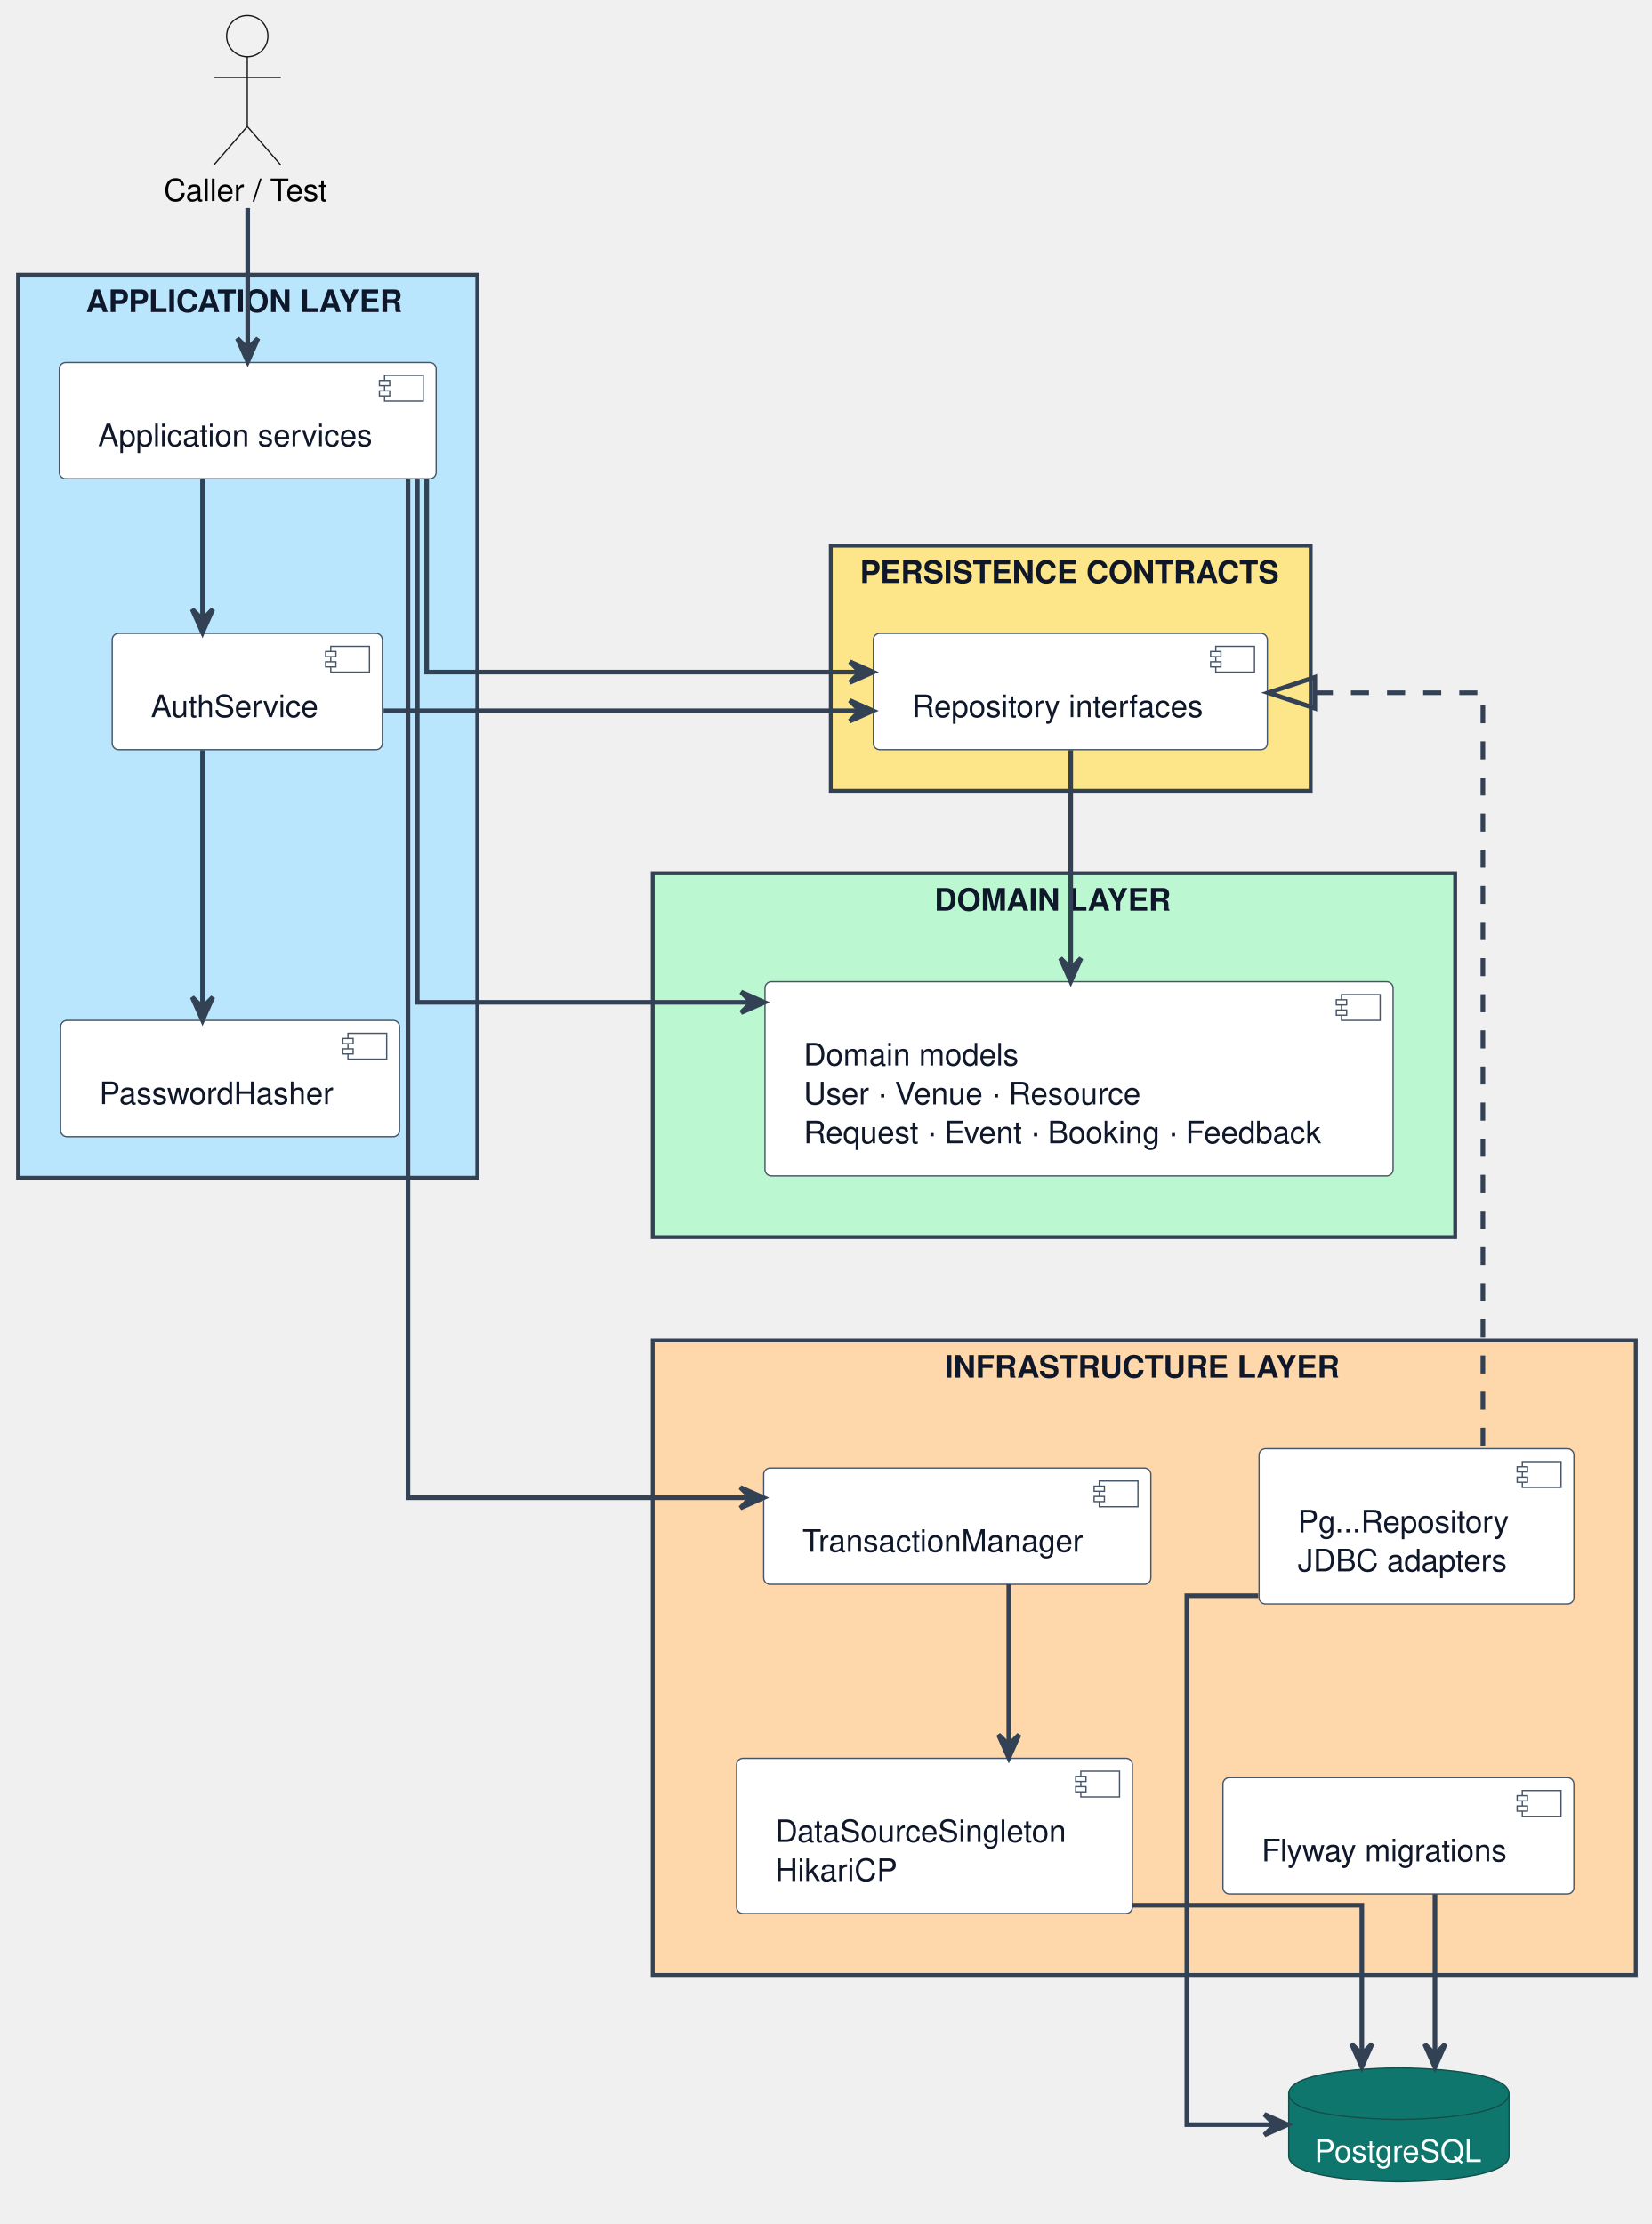
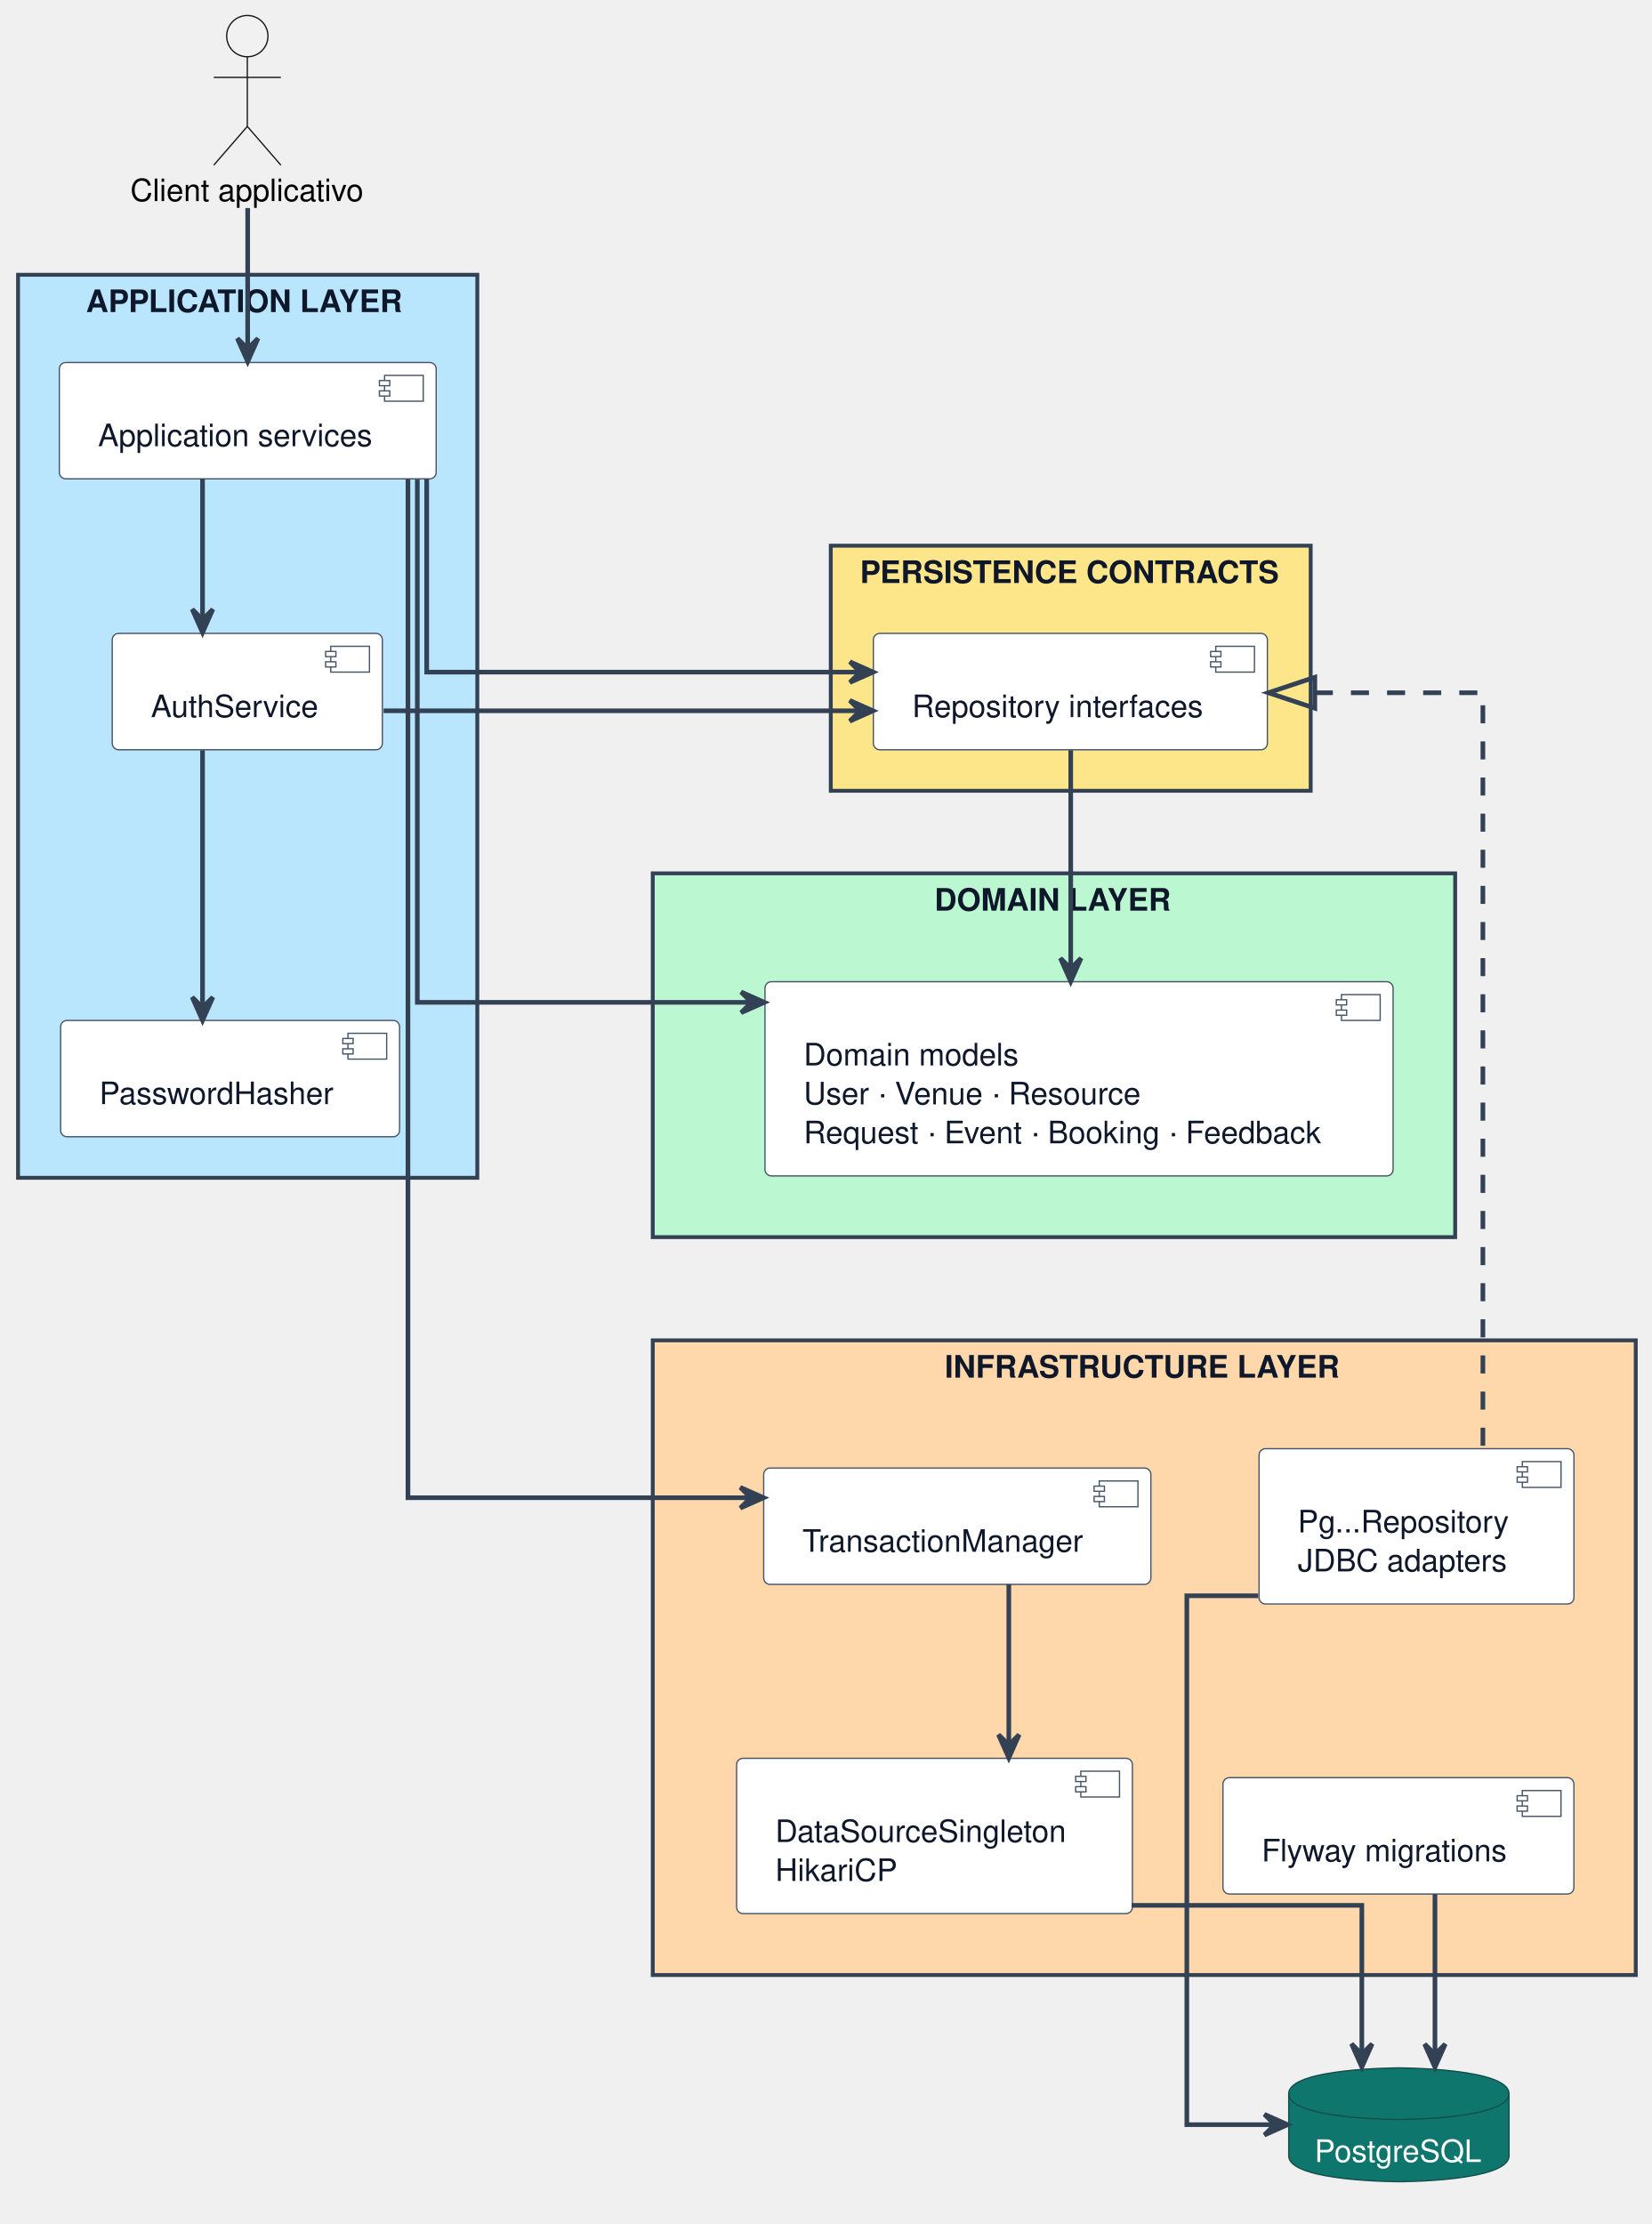
<svg xmlns="http://www.w3.org/2000/svg" contentStyleType="text/css" data-diagram-type="DESCRIPTION" height="862px" preserveAspectRatio="none" style="width:640px;height:862px;background:#FFFFFF;" version="1.1" viewBox="0 0 640 862" width="640px" zoomAndPan="magnify">
  <defs />
  <g>
    <g class="cluster" data-qualified-name="Application" data-source-line="35" id="ent0003">
      <rect fill="#BAE6FD" height="350" style="stroke:#334155;stroke-width:1.5;" width="178" x="7" y="106.5" />
      <text fill="#0F172A" font-family="'Helvetica'" font-size="12" font-weight="bold" lengthAdjust="spacing" textLength="125.338" x="33.331" y="120.957">APPLICATION LAYER</text>
    </g>
    <g class="cluster" data-qualified-name="DomainLayer" data-source-line="44" id="ent0009">
      <rect fill="#BBF7D0" height="141" style="stroke:#334155;stroke-width:1.5;" width="311" x="253" y="338.5" />
      <text fill="#0F172A" font-family="'Helvetica'" font-size="12" font-weight="bold" lengthAdjust="spacing" textLength="92.666" x="362.167" y="352.957">DOMAIN LAYER</text>
    </g>
    <g class="cluster" data-qualified-name="ContractsLayer" data-source-line="48" id="ent0011">
      <rect fill="#FDE68A" height="95" style="stroke:#334155;stroke-width:1.5;" width="186" x="322" y="211.5" />
      <text fill="#0F172A" font-family="'Helvetica'" font-size="12" font-weight="bold" lengthAdjust="spacing" textLength="163.348" x="333.326" y="225.957">PERSISTENCE CONTRACTS</text>
    </g>
    <g class="cluster" data-qualified-name="Infrastructure" data-source-line="52" id="ent0013">
      <rect fill="#FED7AA" height="246" style="stroke:#334155;stroke-width:1.5;" width="381" x="253" y="519.5" />
      <text fill="#0F172A" font-family="'Helvetica'" font-size="12" font-weight="bold" lengthAdjust="spacing" textLength="154.664" x="366.168" y="533.957">INFRASTRUCTURE LAYER</text>
    </g>
    <g class="entity" data-qualified-name="Application.Services" data-source-line="36" id="ent0004">
      <rect fill="#FFFFFF" height="45.094" rx="2.5" ry="2.5" style="stroke:#475569;stroke-width:0.5;" width="146.049" x="23" y="140.5" />
      <rect fill="#FFFFFF" height="10" style="stroke:#475569;stroke-width:0.5;" width="15" x="149.049" y="145.5" />
      <rect fill="#FFFFFF" height="2" style="stroke:#475569;stroke-width:0.5;" width="4" x="147.049" y="147.5" />
      <rect fill="#FFFFFF" height="2" style="stroke:#475569;stroke-width:0.5;" width="4" x="147.049" y="151.5" />
      <text fill="#0F172A" font-family="'Helvetica'" font-size="12" lengthAdjust="spacing" textLength="106.049" x="38" y="172.957">Application services</text>
    </g>
    <g class="entity" data-qualified-name="Application.Auth" data-source-line="37" id="ent0005">
      <rect fill="#FFFFFF" height="45.094" rx="2.5" ry="2.5" style="stroke:#475569;stroke-width:0.5;" width="104.699" x="43.5" y="245.5" />
      <rect fill="#FFFFFF" height="10" style="stroke:#475569;stroke-width:0.5;" width="15" x="128.199" y="250.5" />
      <rect fill="#FFFFFF" height="2" style="stroke:#475569;stroke-width:0.5;" width="4" x="126.199" y="252.5" />
      <rect fill="#FFFFFF" height="2" style="stroke:#475569;stroke-width:0.5;" width="4" x="126.199" y="256.5" />
      <text fill="#0F172A" font-family="'Helvetica'" font-size="12" lengthAdjust="spacing" textLength="64.699" x="58.5" y="277.957">AuthService</text>
    </g>
    <g class="entity" data-qualified-name="Application.Hasher" data-source-line="38" id="ent0006">
      <rect fill="#FFFFFF" height="45.094" rx="2.5" ry="2.5" style="stroke:#475569;stroke-width:0.5;" width="131.371" x="23.5" y="395.5" />
      <rect fill="#FFFFFF" height="10" style="stroke:#475569;stroke-width:0.5;" width="15" x="134.871" y="400.5" />
      <rect fill="#FFFFFF" height="2" style="stroke:#475569;stroke-width:0.5;" width="4" x="132.871" y="402.5" />
      <rect fill="#FFFFFF" height="2" style="stroke:#475569;stroke-width:0.5;" width="4" x="132.871" y="406.5" />
      <text fill="#0F172A" font-family="'Helvetica'" font-size="12" lengthAdjust="spacing" textLength="91.371" x="38.5" y="427.957">PasswordHasher</text>
    </g>
    <g class="entity" data-qualified-name="DomainLayer.DomainModels" data-source-line="45" id="ent0010">
      <rect fill="#FFFFFF" height="75.281" rx="2.5" ry="2.5" style="stroke:#475569;stroke-width:0.5;" width="243.438" x="296.5" y="380.5" />
      <rect fill="#FFFFFF" height="10" style="stroke:#475569;stroke-width:0.5;" width="15" x="519.938" y="385.5" />
      <rect fill="#FFFFFF" height="2" style="stroke:#475569;stroke-width:0.5;" width="4" x="517.938" y="387.5" />
      <rect fill="#FFFFFF" height="2" style="stroke:#475569;stroke-width:0.5;" width="4" x="517.938" y="391.5" />
      <text fill="#0F172A" font-family="'Helvetica'" font-size="12" lengthAdjust="spacing" textLength="83.367" x="311.5" y="412.957">Domain models</text>
      <text fill="#0F172A" font-family="'Helvetica'" font-size="12" lengthAdjust="spacing" textLength="132.721" x="311.5" y="428.051">User · Venue · Resource</text>
      <text fill="#0F172A" font-family="'Helvetica'" font-size="12" lengthAdjust="spacing" textLength="203.438" x="311.5" y="443.144">Request · Event · Booking · Feedback</text>
    </g>
    <g class="entity" data-qualified-name="ContractsLayer.Repositories" data-source-line="49" id="ent0012">
      <rect fill="#FFFFFF" height="45.094" rx="2.5" ry="2.5" style="stroke:#475569;stroke-width:0.5;" width="152.717" x="338.5" y="245.5" />
      <rect fill="#FFFFFF" height="10" style="stroke:#475569;stroke-width:0.5;" width="15" x="471.217" y="250.5" />
      <rect fill="#FFFFFF" height="2" style="stroke:#475569;stroke-width:0.5;" width="4" x="469.217" y="252.5" />
      <rect fill="#FFFFFF" height="2" style="stroke:#475569;stroke-width:0.5;" width="4" x="469.217" y="256.5" />
      <text fill="#0F172A" font-family="'Helvetica'" font-size="12" lengthAdjust="spacing" textLength="112.717" x="353.5" y="277.957">Repository interfaces</text>
    </g>
    <g class="entity" data-qualified-name="Infrastructure.Jdbc" data-source-line="53" id="ent0014">
      <rect fill="#FFFFFF" height="60.188" rx="2.5" ry="2.5" style="stroke:#475569;stroke-width:0.5;" width="122.037" x="488" y="561.5" />
      <rect fill="#FFFFFF" height="10" style="stroke:#475569;stroke-width:0.5;" width="15" x="590.037" y="566.5" />
      <rect fill="#FFFFFF" height="2" style="stroke:#475569;stroke-width:0.5;" width="4" x="588.037" y="568.5" />
      <rect fill="#FFFFFF" height="2" style="stroke:#475569;stroke-width:0.5;" width="4" x="588.037" y="572.5" />
      <text fill="#0F172A" font-family="'Helvetica'" font-size="12" lengthAdjust="spacing" textLength="82.037" x="503" y="593.957">Pg...Repository</text>
      <text fill="#0F172A" font-family="'Helvetica'" font-size="12" lengthAdjust="spacing" textLength="81.369" x="503" y="609.051">JDBC adapters</text>
    </g>
    <g class="entity" data-qualified-name="Infrastructure.Transactions" data-source-line="54" id="ent0015">
      <rect fill="#FFFFFF" height="45.094" rx="2.5" ry="2.5" style="stroke:#475569;stroke-width:0.5;" width="150.057" x="296" y="569" />
      <rect fill="#FFFFFF" height="10" style="stroke:#475569;stroke-width:0.5;" width="15" x="426.057" y="574" />
      <rect fill="#FFFFFF" height="2" style="stroke:#475569;stroke-width:0.5;" width="4" x="424.057" y="576" />
      <rect fill="#FFFFFF" height="2" style="stroke:#475569;stroke-width:0.5;" width="4" x="424.057" y="580" />
      <text fill="#0F172A" font-family="'Helvetica'" font-size="12" lengthAdjust="spacing" textLength="110.057" x="311" y="601.457">TransactionManager</text>
    </g>
    <g class="entity" data-qualified-name="Infrastructure.Pool" data-source-line="55" id="ent0016">
      <rect fill="#FFFFFF" height="60.188" rx="2.5" ry="2.5" style="stroke:#475569;stroke-width:0.5;" width="153.408" x="285.5" y="681.5" />
      <rect fill="#FFFFFF" height="10" style="stroke:#475569;stroke-width:0.5;" width="15" x="418.908" y="686.5" />
      <rect fill="#FFFFFF" height="2" style="stroke:#475569;stroke-width:0.5;" width="4" x="416.908" y="688.5" />
      <rect fill="#FFFFFF" height="2" style="stroke:#475569;stroke-width:0.5;" width="4" x="416.908" y="692.5" />
      <text fill="#0F172A" font-family="'Helvetica'" font-size="12" lengthAdjust="spacing" textLength="113.408" x="300.5" y="713.957">DataSourceSingleton</text>
      <text fill="#0F172A" font-family="'Helvetica'" font-size="12" lengthAdjust="spacing" textLength="47.338" x="300.5" y="729.051">HikariCP</text>
    </g>
    <g class="entity" data-qualified-name="Infrastructure.Flyway" data-source-line="56" id="ent0017">
      <rect fill="#FFFFFF" height="45.094" rx="2.5" ry="2.5" style="stroke:#475569;stroke-width:0.5;" width="136.023" x="474" y="689" />
      <rect fill="#FFFFFF" height="10" style="stroke:#475569;stroke-width:0.5;" width="15" x="590.023" y="694" />
      <rect fill="#FFFFFF" height="2" style="stroke:#475569;stroke-width:0.5;" width="4" x="588.023" y="696" />
      <rect fill="#FFFFFF" height="2" style="stroke:#475569;stroke-width:0.5;" width="4" x="588.023" y="700" />
      <text fill="#0F172A" font-family="'Helvetica'" font-size="12" lengthAdjust="spacing" textLength="96.023" x="489" y="721.457">Flyway migrations</text>
    </g>
    <g class="entity" data-qualified-name="Caller" data-source-line="33" id="ent0002">
-       <ellipse cx="95.841" cy="14" fill="#F1F1F1" rx="8" ry="8" style="stroke:#181818;stroke-width:0.5;" />
-       <path d="M95.841,22 L95.841,49 M82.841,30 L108.841,30 M95.841,49 L82.841,64 M95.841,49 L108.841,64" fill="none" style="stroke:#181818;stroke-width:0.5;" />
-       <text fill="#000000" font-family="'Helvetica'" font-size="12" lengthAdjust="spacing" textLength="64.682" x="63.5" y="77.957">Caller / Test</text>
+       <ellipse cx="95.857" cy="14" fill="#F1F1F1" rx="8" ry="8" style="stroke:#181818;stroke-width:0.5;" />
+       <path d="M95.857,22 L95.857,49 M82.857,30 L108.857,30 M95.857,49 L82.857,64 M95.857,49 L108.857,64" fill="none" style="stroke:#181818;stroke-width:0.5;" />
+       <text fill="#000000" font-family="'Helvetica'" font-size="12" lengthAdjust="spacing" textLength="90.715" x="50.5" y="77.957">Client applicativo</text>
    </g>
    <g class="entity" data-qualified-name="PostgreSQL" data-source-line="65" id="ent0022">
      <path d="M499.5,811.5 C499.5,801.5 542.184,801.5 542.184,801.5 C542.184,801.5 584.867,801.5 584.867,811.5 L584.867,835.594 C584.867,845.594 542.184,845.594 542.184,845.594 C542.184,845.594 499.5,845.594 499.5,835.594 L499.5,811.5" fill="#0F766E" style="stroke:#134E4A;stroke-width:0.5;" />
      <path d="M499.5,811.5 C499.5,821.5 542.184,821.5 542.184,821.5 C542.184,821.5 584.867,821.5 584.867,811.5" fill="none" style="stroke:#134E4A;stroke-width:0.5;" />
      <text fill="#FFFFFF" font-family="'Helvetica'" font-size="12" lengthAdjust="spacing" textLength="65.367" x="509.5" y="837.957">PostgreSQL</text>
    </g>
    <g class="link" data-entity-1="ent0004" data-entity-2="ent0005" data-link-type="dependency" data-source-line="69" id="lnk24">
      <path d="M78.5,185.53 C78.5,203.12 78.5,221.47 78.5,239.15" fill="none" id="Services-to-Auth" style="stroke:#334155;stroke-width:1.8;" />
      <polygon fill="#334155" points="78.5,245.15,82.5,236.15,78.5,240.15,74.5,236.15,78.5,245.15" style="stroke:#334155;stroke-width:1.8;" />
    </g>
    <g class="link" data-entity-1="ent0005" data-entity-2="ent0006" data-link-type="dependency" data-source-line="73" id="lnk28">
      <path d="M78.5,290.78 C78.5,319.14 78.5,361.27 78.5,389.5" fill="none" id="Auth-to-Hasher" style="stroke:#334155;stroke-width:1.8;" />
      <polygon fill="#334155" points="78.5,395.5,82.5,386.5,78.5,390.5,74.5,386.5,78.5,395.5" style="stroke:#334155;stroke-width:1.8;" />
    </g>
    <g class="link" data-entity-1="ent0015" data-entity-2="ent0016" data-link-type="dependency" data-source-line="79" id="lnk33">
      <path d="M391,614.07 C391,633.08 391,654.44 391,675.33" fill="none" id="Transactions-to-Pool" style="stroke:#334155;stroke-width:1.8;" />
      <polygon fill="#334155" points="391,681.33,395,672.33,391,676.33,387,672.33,391,681.33" style="stroke:#334155;stroke-width:1.8;" />
    </g>
    <g class="link" data-entity-1="ent0002" data-entity-2="ent0004" data-link-type="dependency" data-source-line="67" id="lnk23">
      <path d="M96,80.64 C96,100.16 96,117.37 96,134.16" fill="none" id="Caller-to-Services" style="stroke:#334155;stroke-width:1.8;" />
      <polygon fill="#334155" points="96,140.16,100,131.16,96,135.16,92,131.16,96,140.16" style="stroke:#334155;stroke-width:1.8;" />
    </g>
    <g class="link" data-entity-1="ent0004" data-entity-2="ent0010" data-link-type="dependency" data-source-line="70" id="lnk25">
      <path d="M161.75,185.86 C161.75,243.19 161.75,388.5 161.75,388.5 C161.75,388.5 224.14,388.5 290.25,388.5" fill="none" id="Services-to-DomainModels" style="stroke:#334155;stroke-width:1.8;" />
      <polygon fill="#334155" points="296.25,388.5,287.25,384.5,291.25,388.5,287.25,392.5,296.25,388.5" style="stroke:#334155;stroke-width:1.8;" />
    </g>
    <g class="link" data-entity-1="ent0004" data-entity-2="ent0012" data-link-type="dependency" data-source-line="71" id="lnk26">
      <path d="M165.38,185.61 C165.38,214.42 165.38,260.5 165.38,260.5 C165.38,260.5 259.03,260.5 332.41,260.5" fill="none" id="Services-to-Repositories" style="stroke:#334155;stroke-width:1.8;" />
      <polygon fill="#334155" points="338.41,260.5,329.41,256.5,333.41,260.5,329.41,264.5,338.41,260.5" style="stroke:#334155;stroke-width:1.8;" />
    </g>
    <g class="link" data-entity-1="ent0004" data-entity-2="ent0015" data-link-type="dependency" data-source-line="72" id="lnk27">
      <path d="M158.12,185.74 C158.12,272.87 158.12,580.5 158.12,580.5 C158.12,580.5 228.66,580.5 289.95,580.5" fill="none" id="Services-to-Transactions" style="stroke:#334155;stroke-width:1.8;" />
      <polygon fill="#334155" points="295.95,580.5,286.95,576.5,290.95,580.5,286.95,584.5,295.95,580.5" style="stroke:#334155;stroke-width:1.8;" />
    </g>
    <g class="link" data-entity-1="ent0005" data-entity-2="ent0012" data-link-type="dependency" data-source-line="74" id="lnk29">
      <path d="M148.68,275.5 C200.35,275.5 273.71,275.5 332.36,275.5" fill="none" id="Auth-to-Repositories" style="stroke:#334155;stroke-width:1.8;" />
      <polygon fill="#334155" points="338.36,275.5,329.36,271.5,333.36,275.5,329.36,279.5,338.36,275.5" style="stroke:#334155;stroke-width:1.8;" />
    </g>
    <g class="link" data-entity-1="ent0012" data-entity-2="ent0010" data-link-type="dependency" data-source-line="76" id="lnk30">
      <path d="M415,290.78 C415,314.55 415,346.21 415,374.39" fill="none" id="Repositories-to-DomainModels" style="stroke:#334155;stroke-width:1.8;" />
      <polygon fill="#334155" points="415,380.39,419,371.39,415,375.39,411,371.39,415,380.39" style="stroke:#334155;stroke-width:1.8;" />
    </g>
    <g class="link" data-entity-1="ent0012" data-entity-2="ent0014" data-link-type="extension" data-source-line="77" id="lnk32">
      <path d="M509.6,268.5 C550.6,268.5 574.75,268.5 574.75,268.5 C574.75,268.5 574.75,481.22 574.75,561.4" fill="none" id="Repositories-backto-Jdbc" style="stroke:#334155;stroke-width:1.8;stroke-dasharray:7,7;" />
      <polygon fill="none" points="491.6,268.5,509.6,274.5,509.6,262.5,491.6,268.5" style="stroke:#334155;stroke-width:1.8;" />
    </g>
    <g class="link" data-entity-1="ent0014" data-entity-2="ent0022" data-link-type="dependency" data-source-line="80" id="lnk34">
      <path d="M487.67,618.5 C472.26,618.5 460,618.5 460,618.5 C460,618.5 460,823.5 460,823.5 C460,823.5 473.24,823.5 493.08,823.5" fill="none" id="Jdbc-to-PostgreSQL" style="stroke:#334155;stroke-width:1.8;" />
      <polygon fill="#334155" points="499.08,823.5,490.08,819.5,494.08,823.5,490.08,827.5,499.08,823.5" style="stroke:#334155;stroke-width:1.8;" />
    </g>
    <g class="link" data-entity-1="ent0016" data-entity-2="ent0022" data-link-type="dependency" data-source-line="81" id="lnk35">
      <path d="M438.61,738.5 C482.06,738.5 527.83,738.5 527.83,738.5 C527.83,738.5 527.83,769.98 527.83,795.17" fill="none" id="Pool-to-PostgreSQL" style="stroke:#334155;stroke-width:1.8;" />
      <polygon fill="#334155" points="527.83,801.17,531.83,792.17,527.83,796.17,523.83,792.17,527.83,801.17" style="stroke:#334155;stroke-width:1.8;" />
    </g>
    <g class="link" data-entity-1="ent0017" data-entity-2="ent0022" data-link-type="dependency" data-source-line="82" id="lnk36">
      <path d="M556.17,734.16 C556.17,753.72 556.17,775.81 556.17,795.25" fill="none" id="Flyway-to-PostgreSQL" style="stroke:#334155;stroke-width:1.8;" />
      <polygon fill="#334155" points="556.17,801.25,560.17,792.25,556.17,796.25,552.17,792.25,556.17,801.25" style="stroke:#334155;stroke-width:1.8;" />
    </g>
  </g>
</svg>
